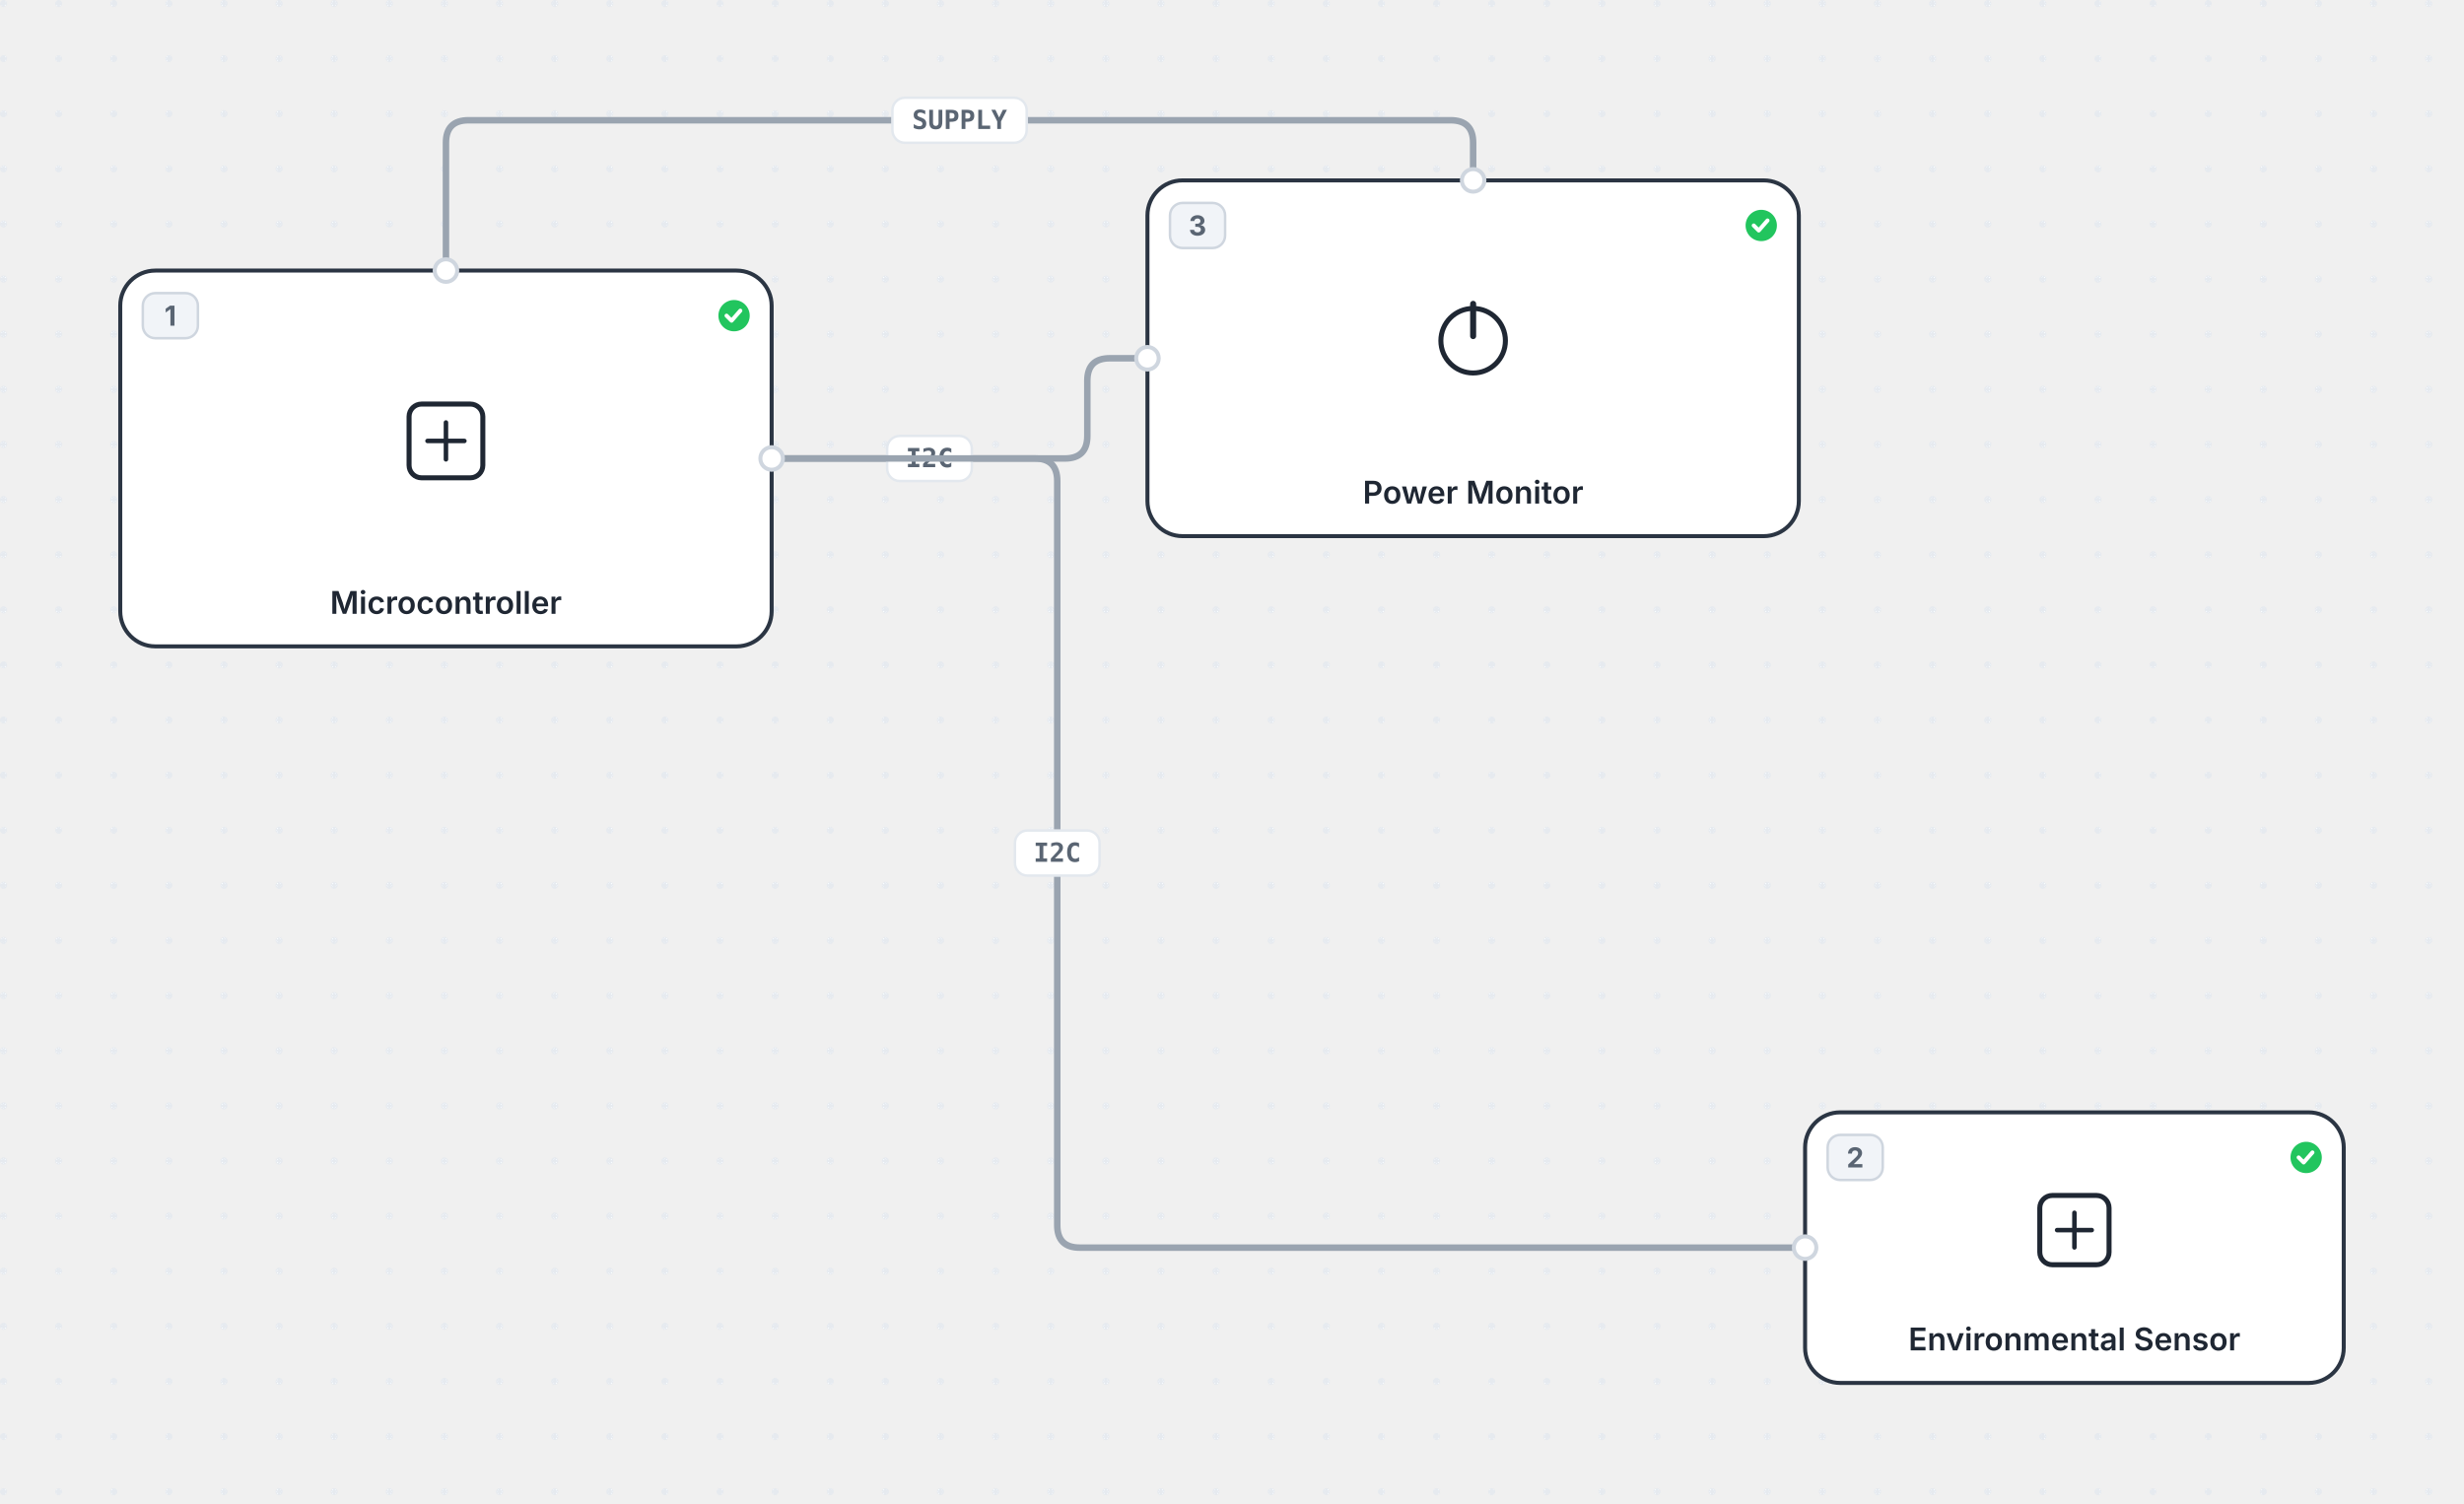
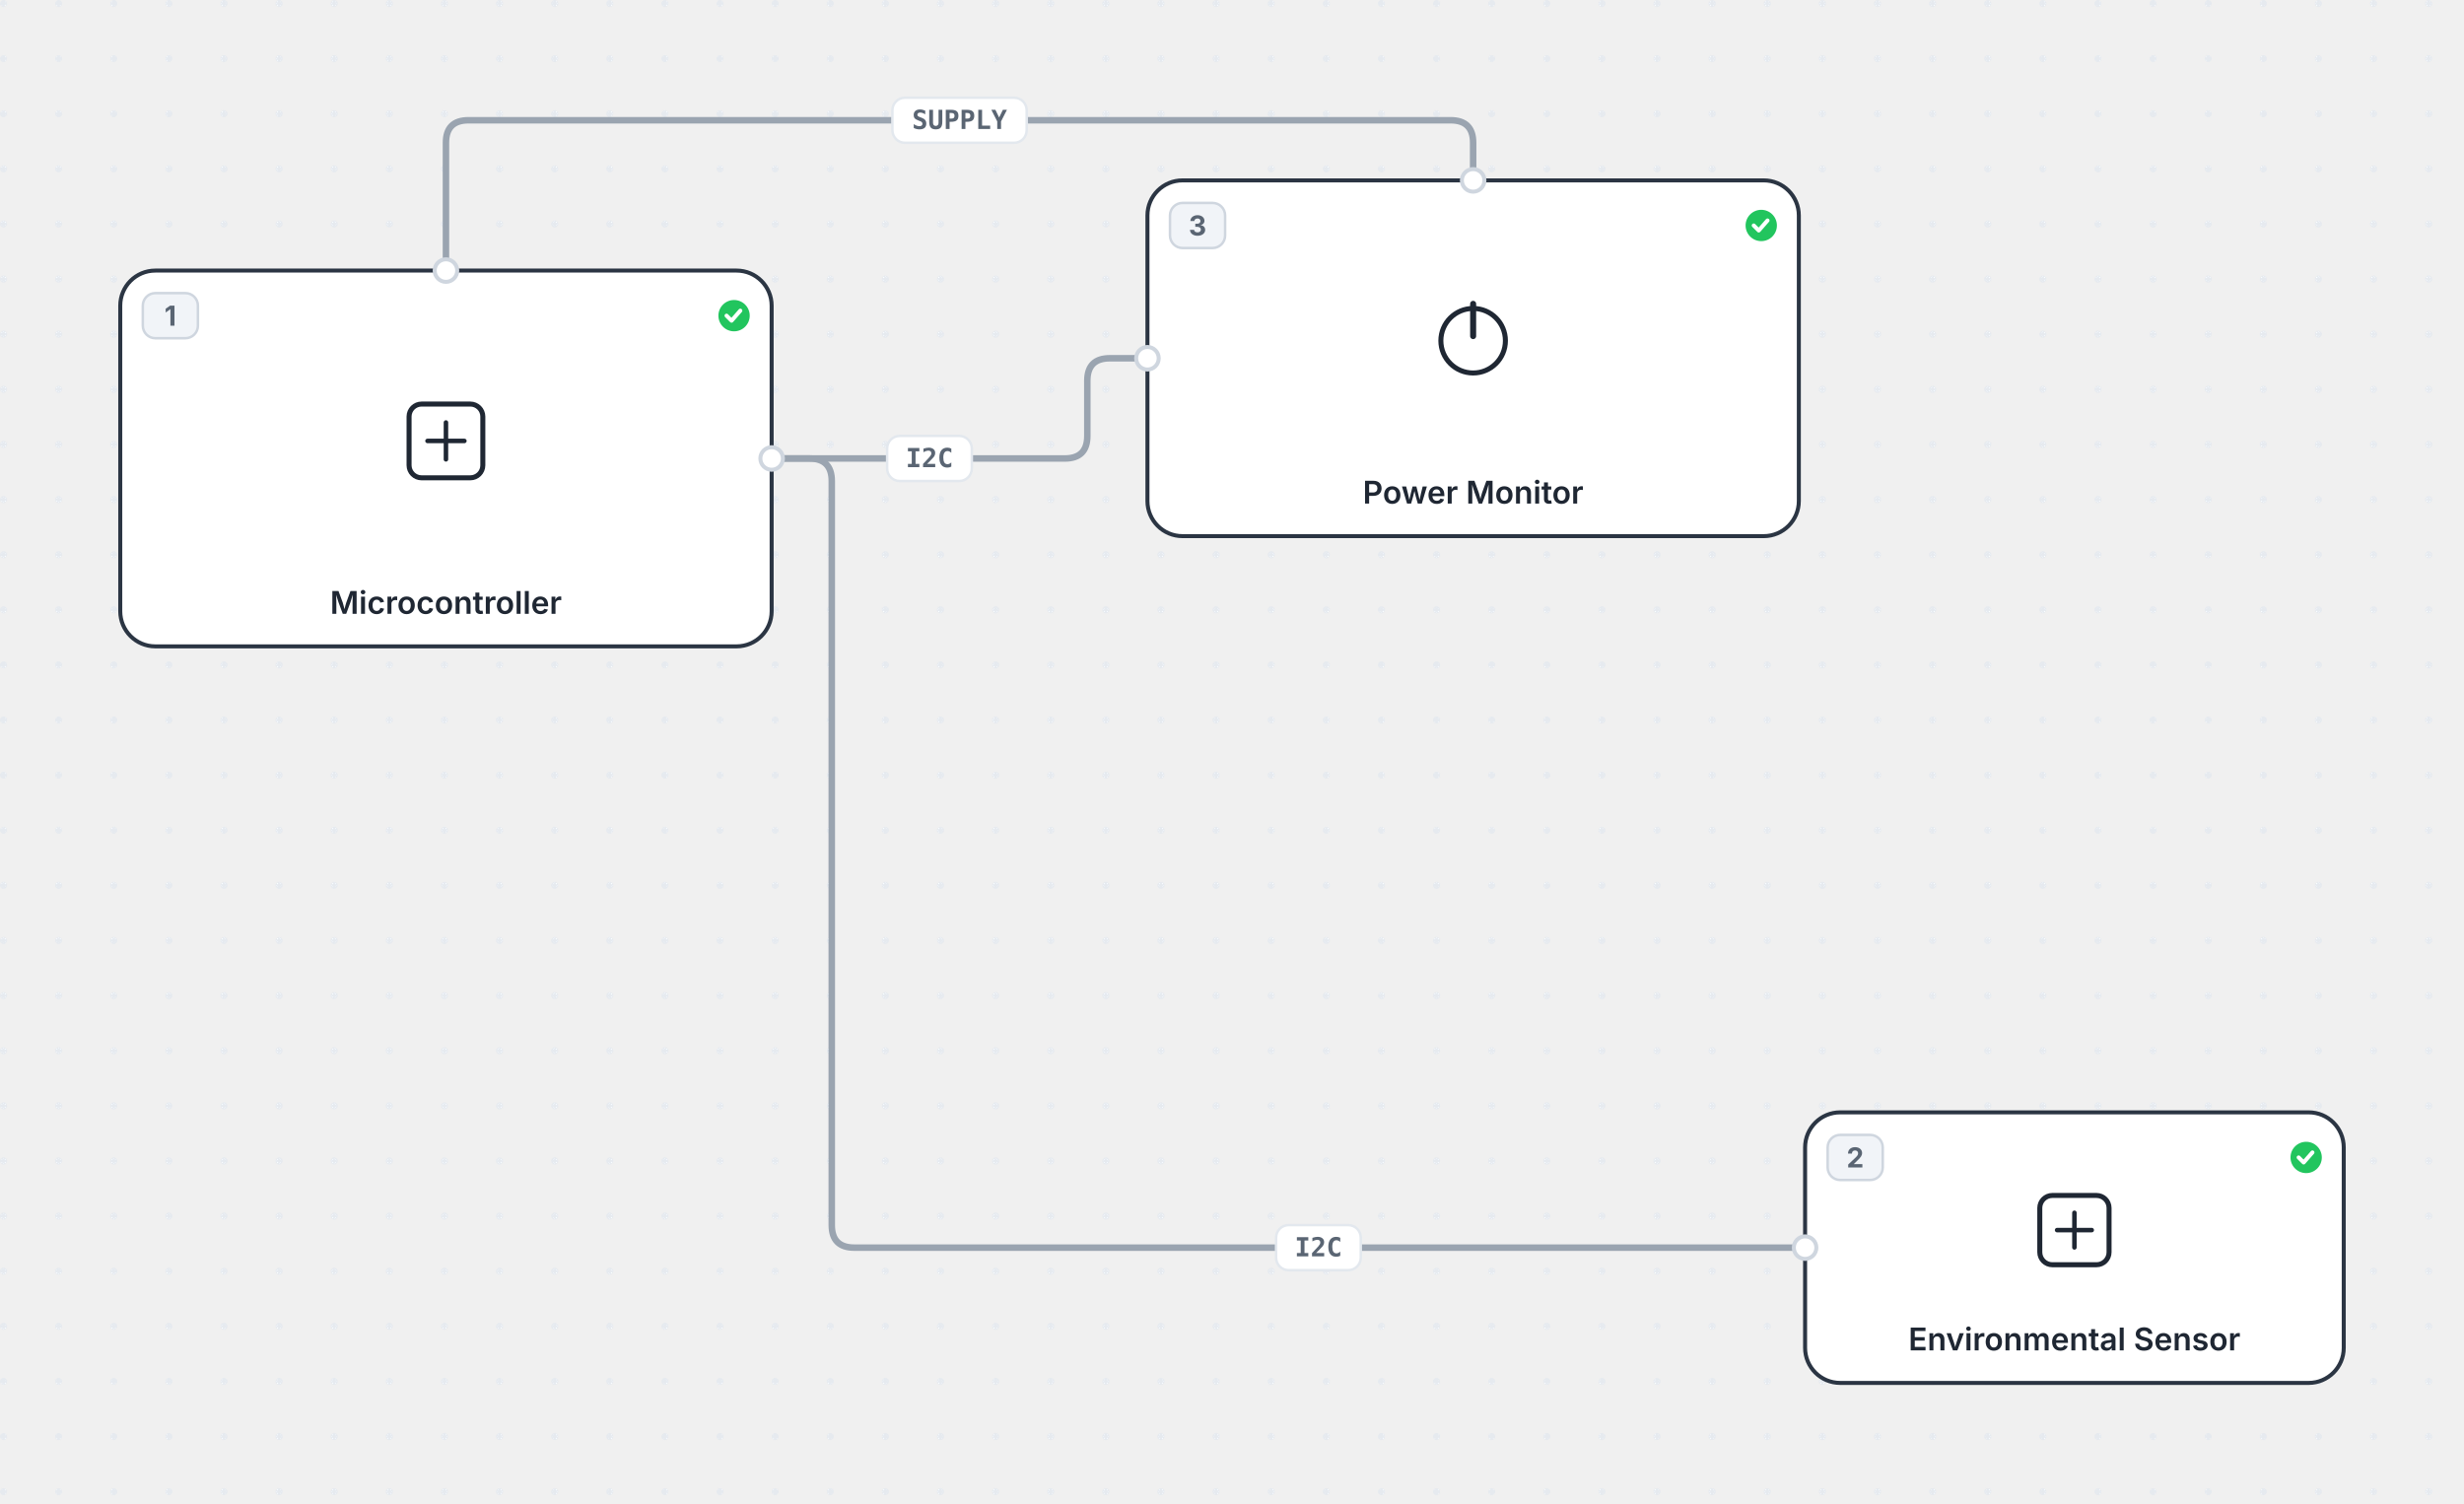
<svg xmlns="http://www.w3.org/2000/svg" width="983.5" height="600" viewBox="0 0 983.5 600">
  <defs>
    <pattern id="dots" width="22" height="22" patternUnits="userSpaceOnUse">
      <circle cx="1.4" cy="1.4" r="1.4" fill="#e6eaef" />
    </pattern>
  </defs>
  <rect class="grid-bg" x="0" y="0" width="983.5" height="600" fill="url(#dots)" />
  <g transform="translate(-72,-77)">
    <g data-system-connection-id="supply_top_lane">
      <path class="wire" d="M 250 185 L 250 134 Q 250 125 259 125 L 651 125 Q 660 125 660 134 L 660 149" fill="none" stroke="#9aa4b0" stroke-width="2.6" stroke-linejoin="round" stroke-linecap="round" />
      <rect class="wlabel-bg" x="428.2" y="116" width="53.6" height="18" rx="5" fill="#fff" stroke="#e3e8ee" stroke-width="1" />
      <text class="wlabel-t" x="455" y="125.5" font-family="JetBrains Mono, monospace" font-size="10.5" font-weight="600" fill="#5a6573" text-anchor="middle" dominant-baseline="middle">SUPPLY</text>
    </g>
    <g data-system-connection-id="i2c_monitor">
      <path class="wire" d="M 380 260 L 497 260 Q 506 260 506 251 L 506 229 Q 506 220 515 220 L 530 220" fill="none" stroke="#9aa4b0" stroke-width="2.6" stroke-linejoin="round" stroke-linecap="round" />
      <rect class="wlabel-bg" x="426.1" y="251" width="33.8" height="18" rx="5" fill="#fff" stroke="#e3e8ee" stroke-width="1" />
      <text class="wlabel-t" x="443" y="260.5" font-family="JetBrains Mono, monospace" font-size="10.5" font-weight="600" fill="#5a6573" text-anchor="middle" dominant-baseline="middle">I2C</text>
    </g>
    <g data-system-connection-id="i2c_sensor">
-       <path class="wire" d="M 380 260 L 485 260 Q 494 260 494 269 L 494 566 Q 494 575 503 575 L 792.5 575" fill="none" stroke="#9aa4b0" stroke-width="2.6" stroke-linejoin="round" stroke-linecap="round" />
-       <rect class="wlabel-bg" x="477.1" y="408.5" width="33.8" height="18" rx="5" fill="#fff" stroke="#e3e8ee" stroke-width="1" />
-       <text class="wlabel-t" x="494" y="418" font-family="JetBrains Mono, monospace" font-size="10.5" font-weight="600" fill="#5a6573" text-anchor="middle" dominant-baseline="middle">I2C</text>
+       <path class="wire" d="M 380 260 L 395 260 Q 404 260 404 269 L 404 566 Q 404 575 413 575 L 792.5 575" fill="none" stroke="#9aa4b0" stroke-width="2.6" stroke-linejoin="round" stroke-linecap="round" />
+       <rect class="wlabel-bg" x="581.35" y="566" width="33.8" height="18" rx="5" fill="#fff" stroke="#e3e8ee" stroke-width="1" />
+       <text class="wlabel-t" x="598.25" y="575.5" font-family="JetBrains Mono, monospace" font-size="10.5" font-weight="600" fill="#5a6573" text-anchor="middle" dominant-baseline="middle">I2C</text>
    </g>
    <g class="block" data-system-block-id="microcontroller" transform="translate(120,185)">
      <rect class="block-rect" width="260" height="150" rx="14" fill="#fff" stroke="#2b3543" stroke-width="1.6" />
      <rect class="numbadge" x="9" y="9" width="22" height="18" rx="5" fill="#f1f4f8" stroke="#cfd6df" stroke-width="1" />
      <text class="numbadge-t" x="20" y="22" font-family="Inter, sans-serif" font-size="11" font-weight="700" fill="#5a6573" text-anchor="middle">1</text>
      <circle class="status-dot" cx="245" cy="18" r="7" fill="#22c55e" stroke="#fff" stroke-width="1.5" />
      <path d="M 242 18 l 2 2 l 3.5 -4" stroke="#fff" stroke-width="1.6" fill="none" stroke-linecap="round" stroke-linejoin="round" />
      <rect x="115.28" y="53.28" width="29.44" height="29.44" rx="5" fill="none" stroke="#1f2733" stroke-width="2" />
      <path d="M 122.64 68 h 14.72 M 130 60.64 v 14.72" stroke="#1f2733" stroke-width="1.8" stroke-linecap="round" />
      <text class="block-label" x="130" y="137" font-family="Inter, sans-serif" font-size="12.5" font-weight="600" fill="#1f2733" text-anchor="middle">Microcontroller</text>
      <circle class="port" data-system-port-id="mcu_supply" cx="130" cy="0" r="4.5" fill="#fff" stroke="#cfd6df" stroke-width="1.6" />
      <circle class="port" data-system-port-id="mcu_i2c" cx="260" cy="75" r="4.5" fill="#fff" stroke="#cfd6df" stroke-width="1.6" />
    </g>
    <g class="block" data-system-block-id="environmental_sensor" transform="translate(792.5,521)">
      <rect class="block-rect" width="215" height="108" rx="14" fill="#fff" stroke="#2b3543" stroke-width="1.6" />
      <rect class="numbadge" x="9" y="9" width="22" height="18" rx="5" fill="#f1f4f8" stroke="#cfd6df" stroke-width="1" />
      <text class="numbadge-t" x="20" y="22" font-family="Inter, sans-serif" font-size="11" font-weight="700" fill="#5a6573" text-anchor="middle">2</text>
      <circle class="status-dot" cx="200" cy="18" r="7" fill="#22c55e" stroke="#fff" stroke-width="1.5" />
      <path d="M 197 18 l 2 2 l 3.5 -4" stroke="#fff" stroke-width="1.6" fill="none" stroke-linecap="round" stroke-linejoin="round" />
      <rect x="93.676" y="33.176" width="27.648" height="27.648" rx="5" fill="none" stroke="#1f2733" stroke-width="2" />
      <path d="M 100.588 47 h 13.824 M 107.5 40.088 v 13.824" stroke="#1f2733" stroke-width="1.8" stroke-linecap="round" />
      <text class="block-label" x="107.5" y="95" font-family="Inter, sans-serif" font-size="12.5" font-weight="600" fill="#1f2733" text-anchor="middle">Environmental Sensor</text>
      <circle class="port" data-system-port-id="sensor_i2c" cx="0" cy="54" r="4.5" fill="#fff" stroke="#cfd6df" stroke-width="1.6" />
    </g>
    <g class="block" data-system-block-id="power_monitor" transform="translate(530,149)">
      <rect class="block-rect" width="260" height="142" rx="14" fill="#fff" stroke="#2b3543" stroke-width="1.6" />
      <rect class="numbadge" x="9" y="9" width="22" height="18" rx="5" fill="#f1f4f8" stroke="#cfd6df" stroke-width="1" />
      <text class="numbadge-t" x="20" y="22" font-family="Inter, sans-serif" font-size="11" font-weight="700" fill="#5a6573" text-anchor="middle">3</text>
      <circle class="status-dot" cx="245" cy="18" r="7" fill="#22c55e" stroke="#fff" stroke-width="1.5" />
      <path d="M 242 18 l 2 2 l 3.5 -4" stroke="#fff" stroke-width="1.6" fill="none" stroke-linecap="round" stroke-linejoin="round" />
      <circle cx="130" cy="64" r="12.88" fill="none" stroke="#1f2733" stroke-width="2" />
      <path d="M 130 49.28 v 12.88" stroke="#1f2733" stroke-width="2.4" stroke-linecap="round" />
      <text class="block-label" x="130" y="129" font-family="Inter, sans-serif" font-size="12.5" font-weight="600" fill="#1f2733" text-anchor="middle">Power Monitor</text>
      <circle class="port" data-system-port-id="monitor_supply" cx="130" cy="0" r="4.5" fill="#fff" stroke="#cfd6df" stroke-width="1.6" />
      <circle class="port" data-system-port-id="monitor_i2c" cx="0" cy="71" r="4.5" fill="#fff" stroke="#cfd6df" stroke-width="1.6" />
    </g>
  </g>
</svg>
